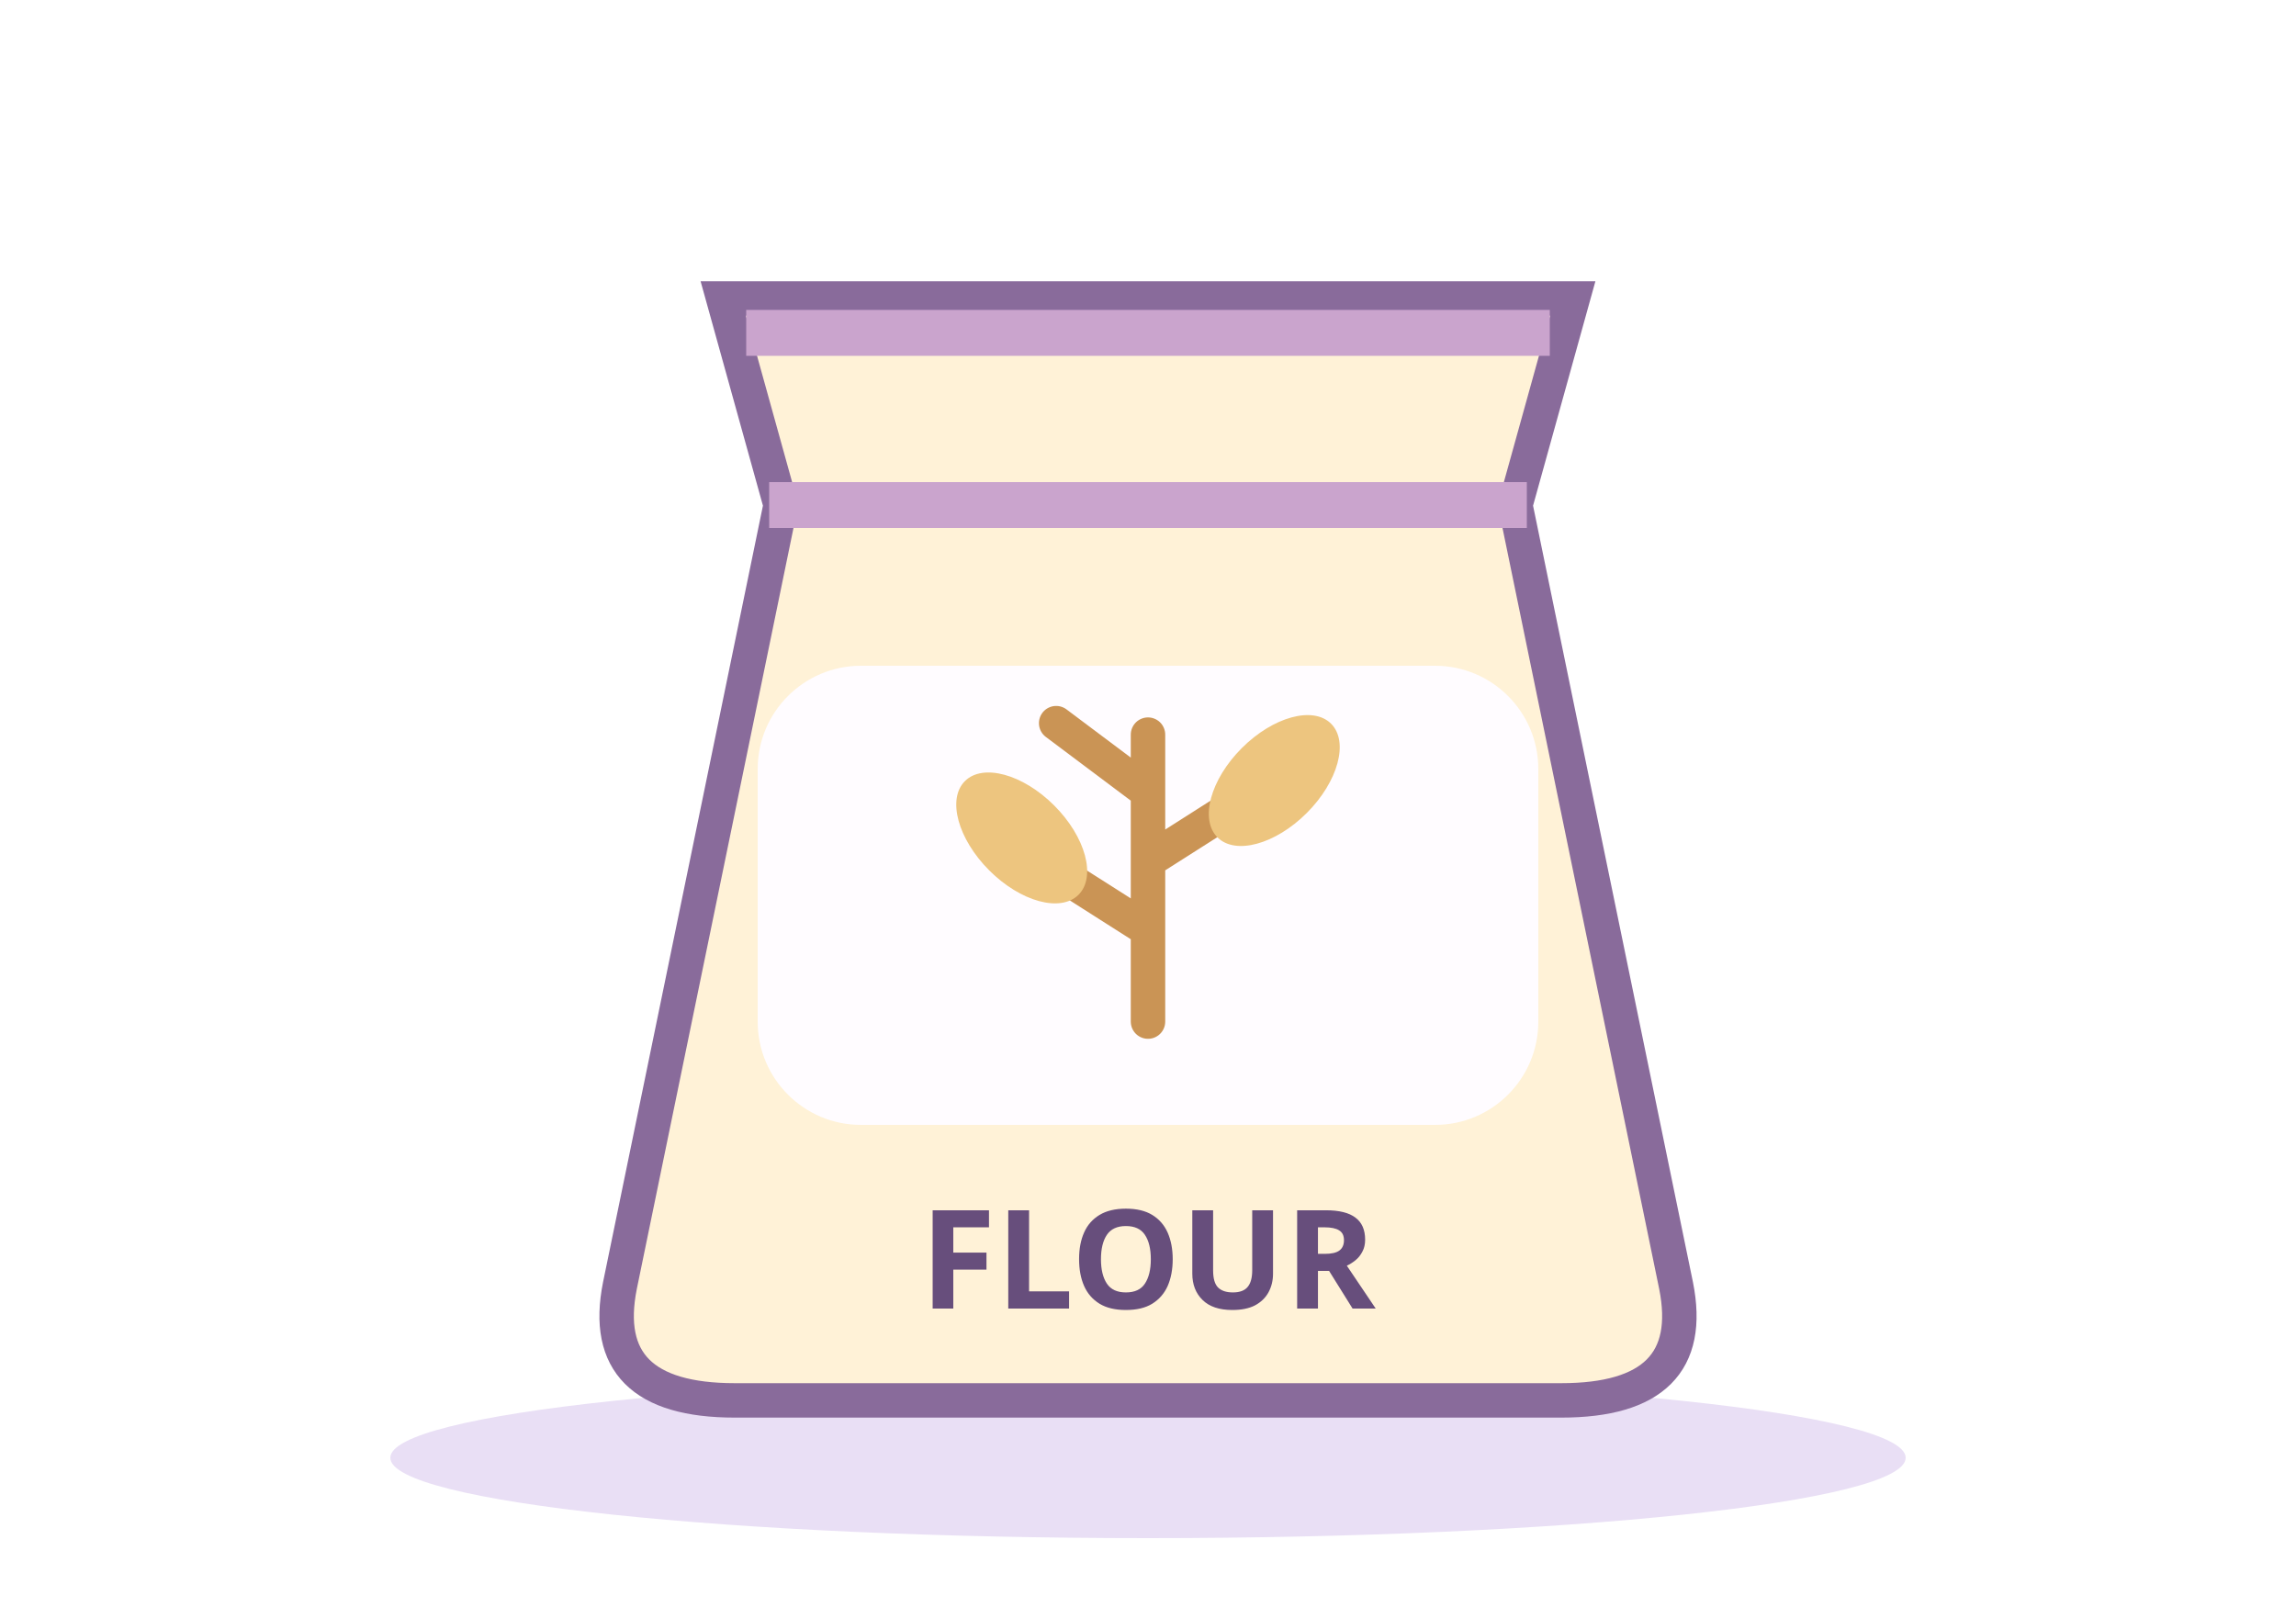
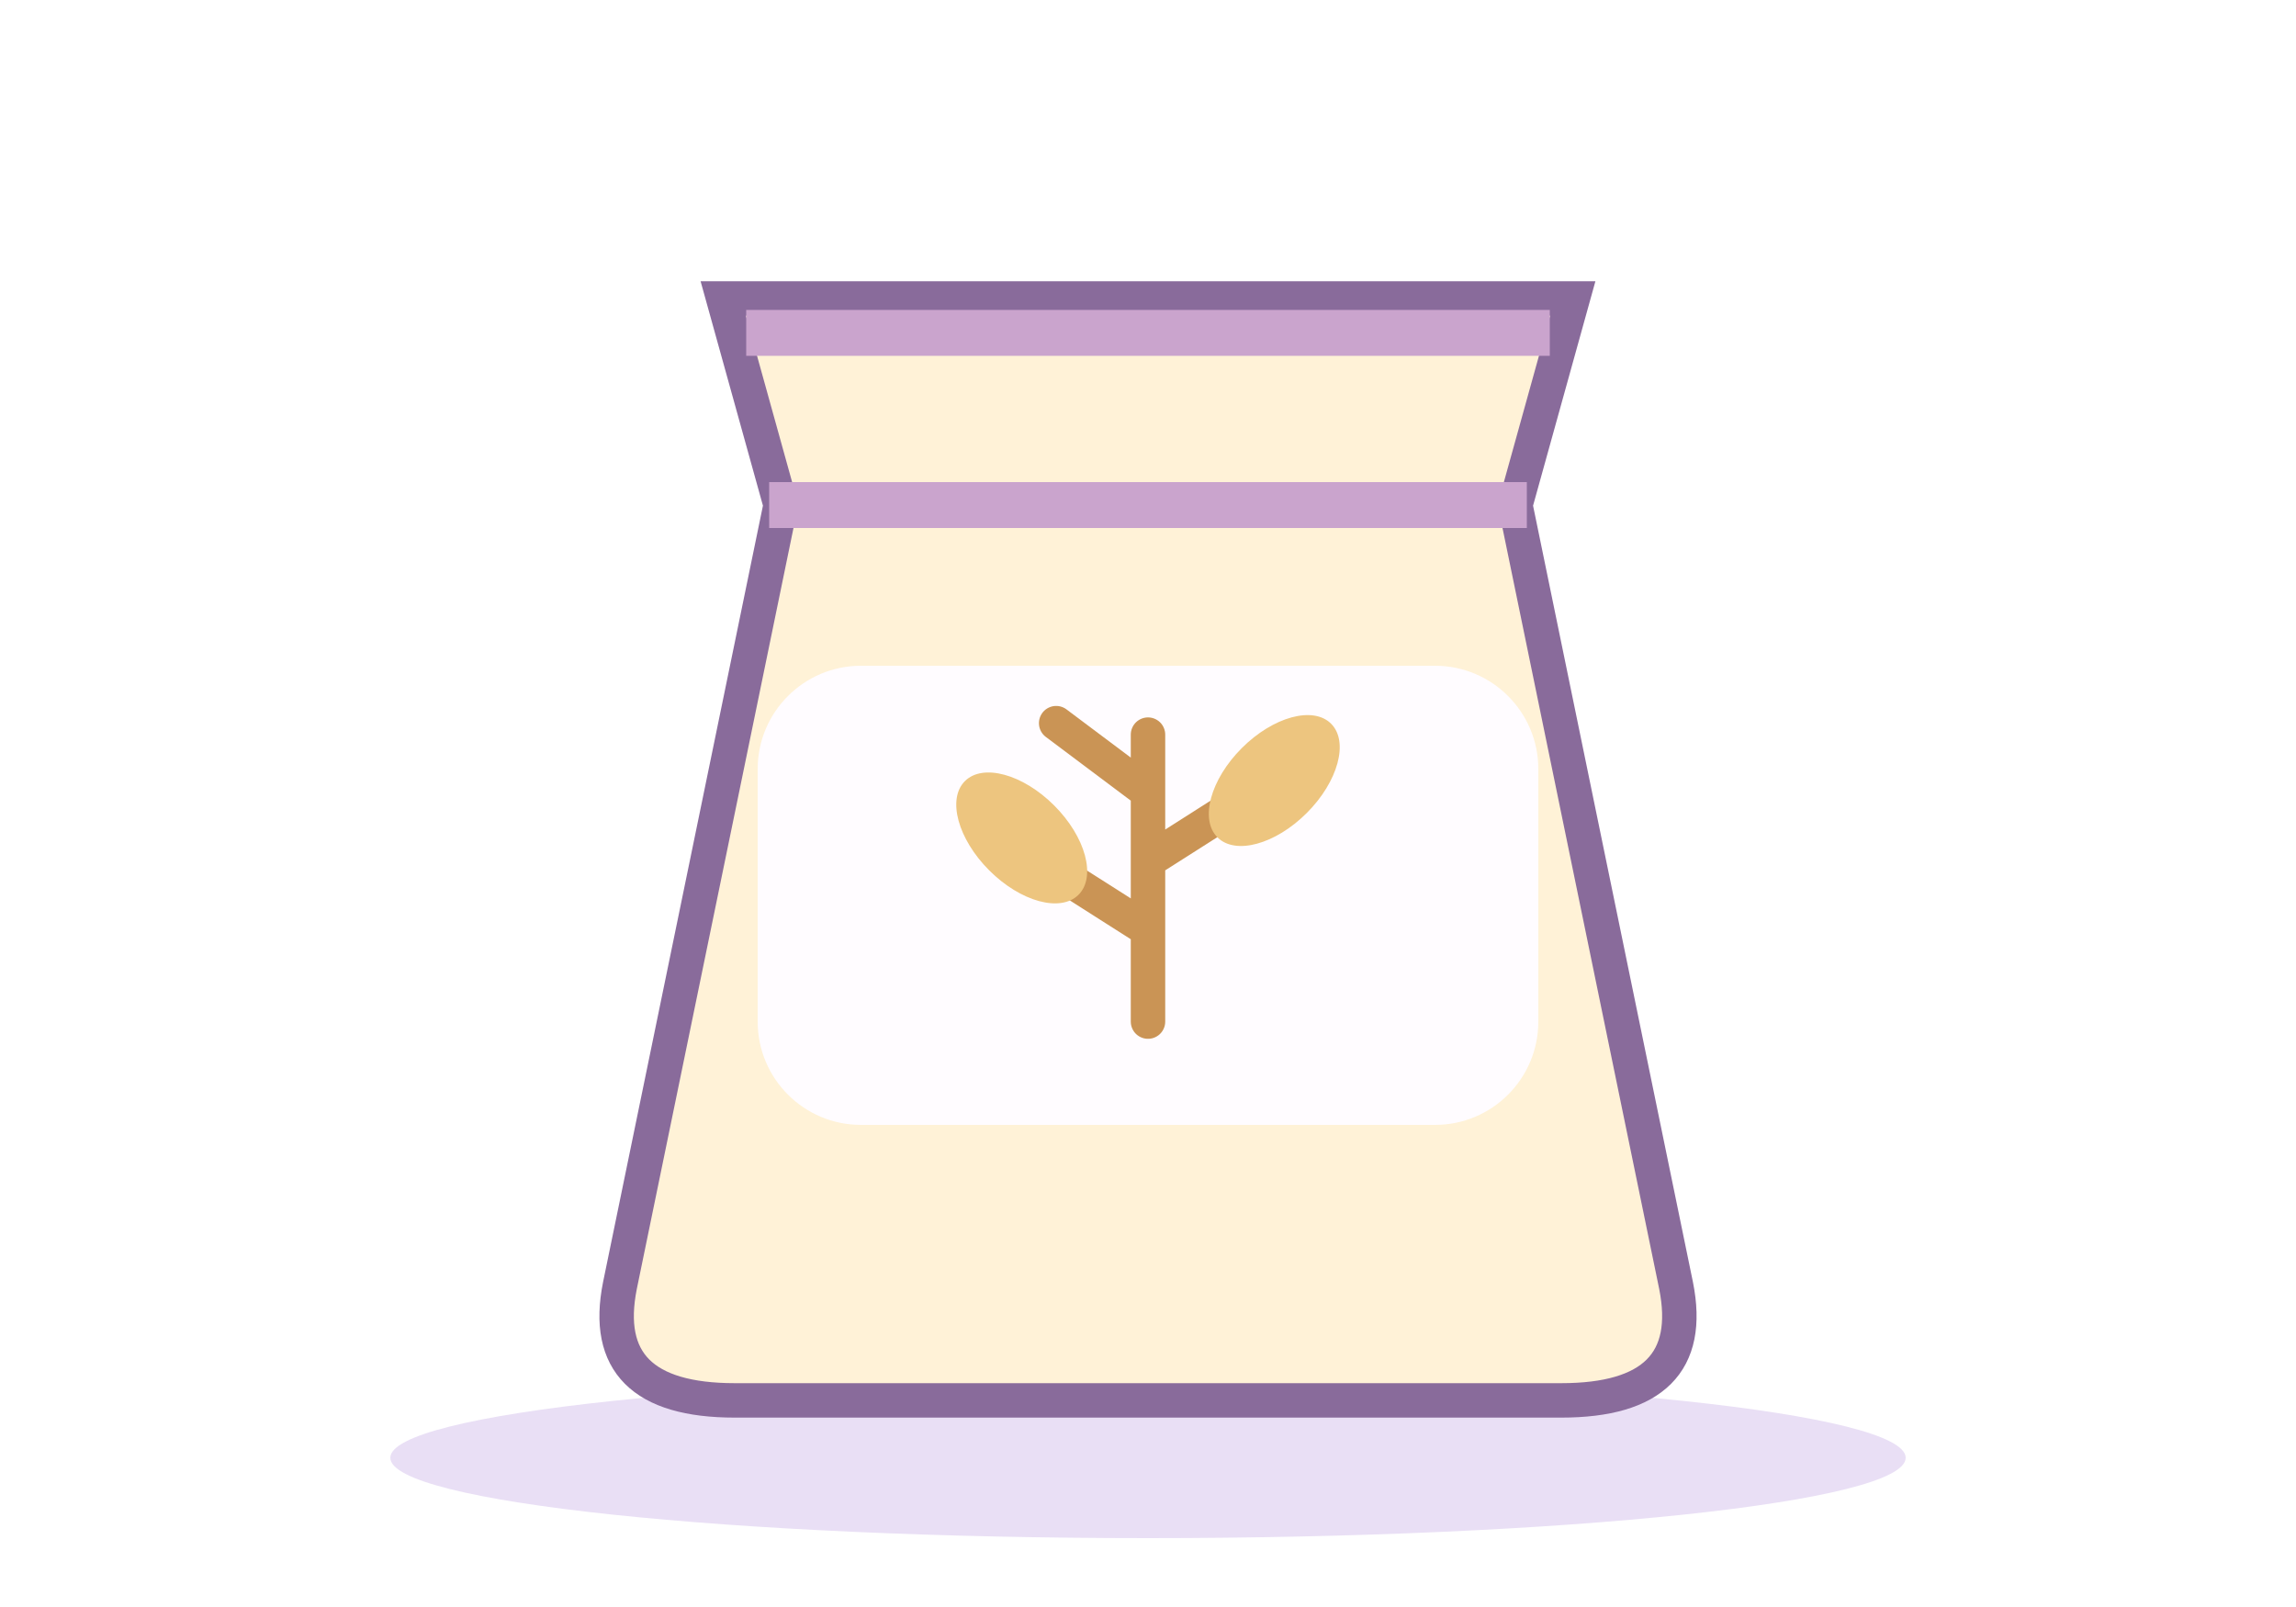
<svg xmlns="http://www.w3.org/2000/svg" viewBox="0 0 200 140" fill="none">
  <ellipse cx="100" cy="127" rx="66" ry="7" fill="#e9dff5" />
  <path d="M63 26h74l-5 18 14 68q2 10-10 10H64q-12 0-10-10l14-68Z" fill="#fff2d7" stroke="#896b9b" stroke-width="3" />
  <path d="M67 44h66M65 29h70" stroke="#caa4cd" stroke-width="4" />
  <rect x="66" y="58" width="68" height="40" rx="9" fill="#fffcff" />
  <path d="M100 89V64m0 17-11-7m11 1 11-7m-11 1-8-6" stroke="#ca9455" stroke-width="3" stroke-linecap="round" />
  <ellipse cx="89" cy="73" rx="4" ry="7" transform="rotate(-45 89 73)" fill="#edc57f" />
  <ellipse cx="111" cy="68" rx="4" ry="7" transform="rotate(45 111 68)" fill="#edc57f" />
-   <text x="100" y="114" text-anchor="middle" fill="#674e7c" font-family="sans-serif" font-size="12" font-weight="bold">FLOUR</text>
</svg>
